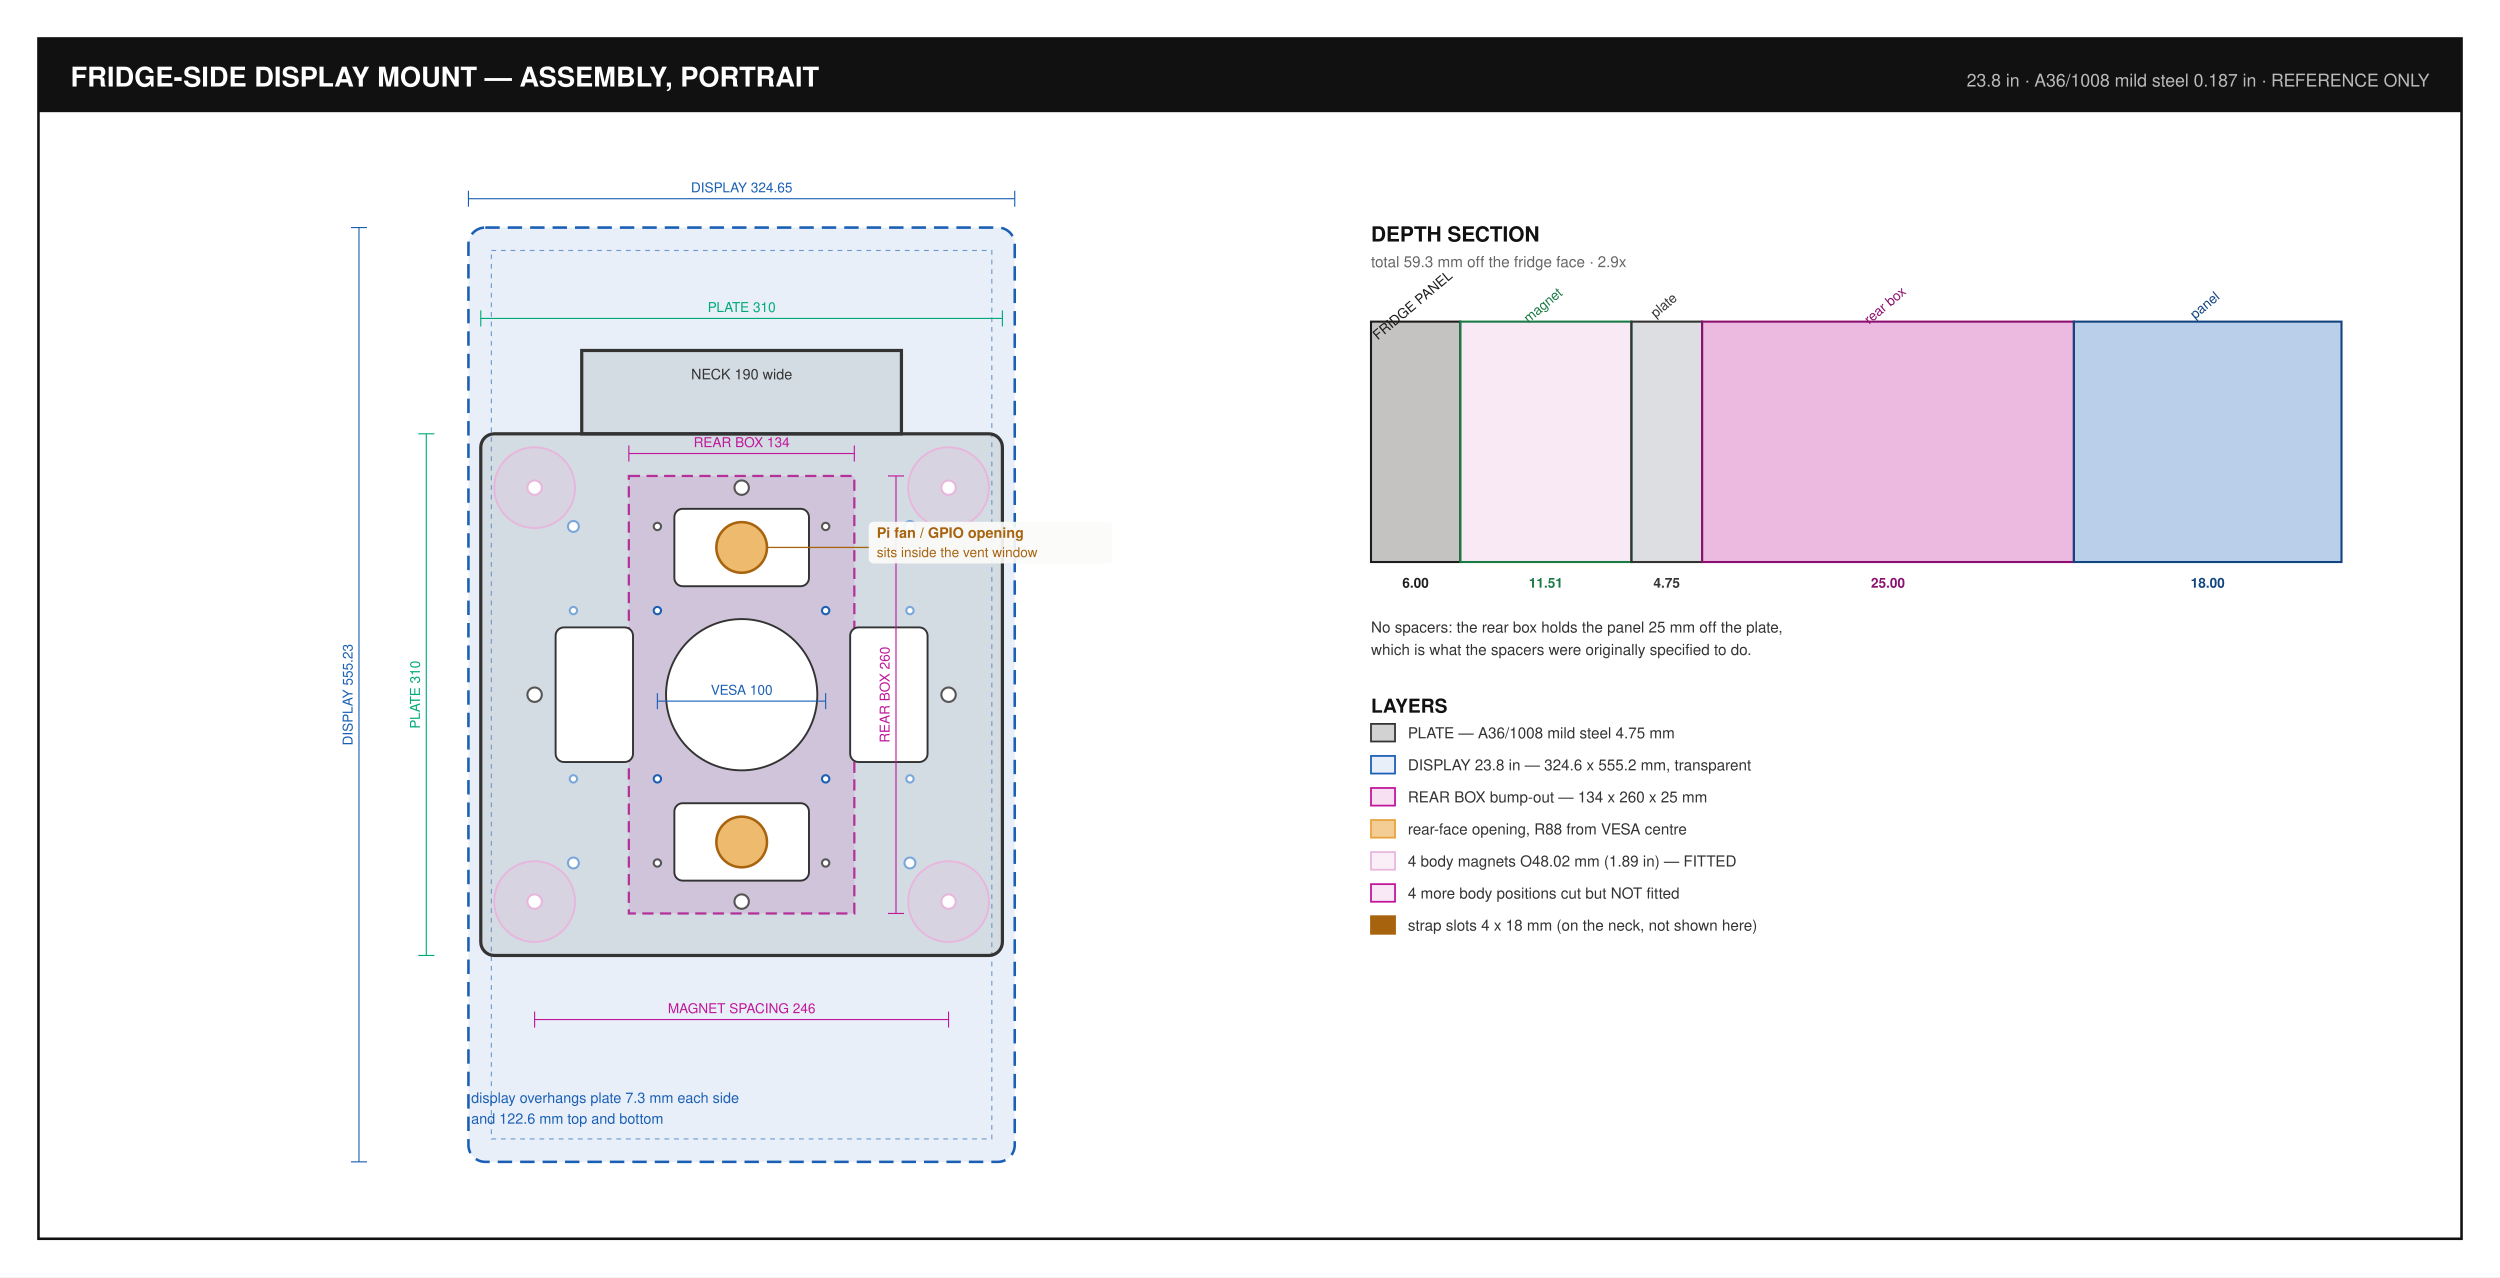
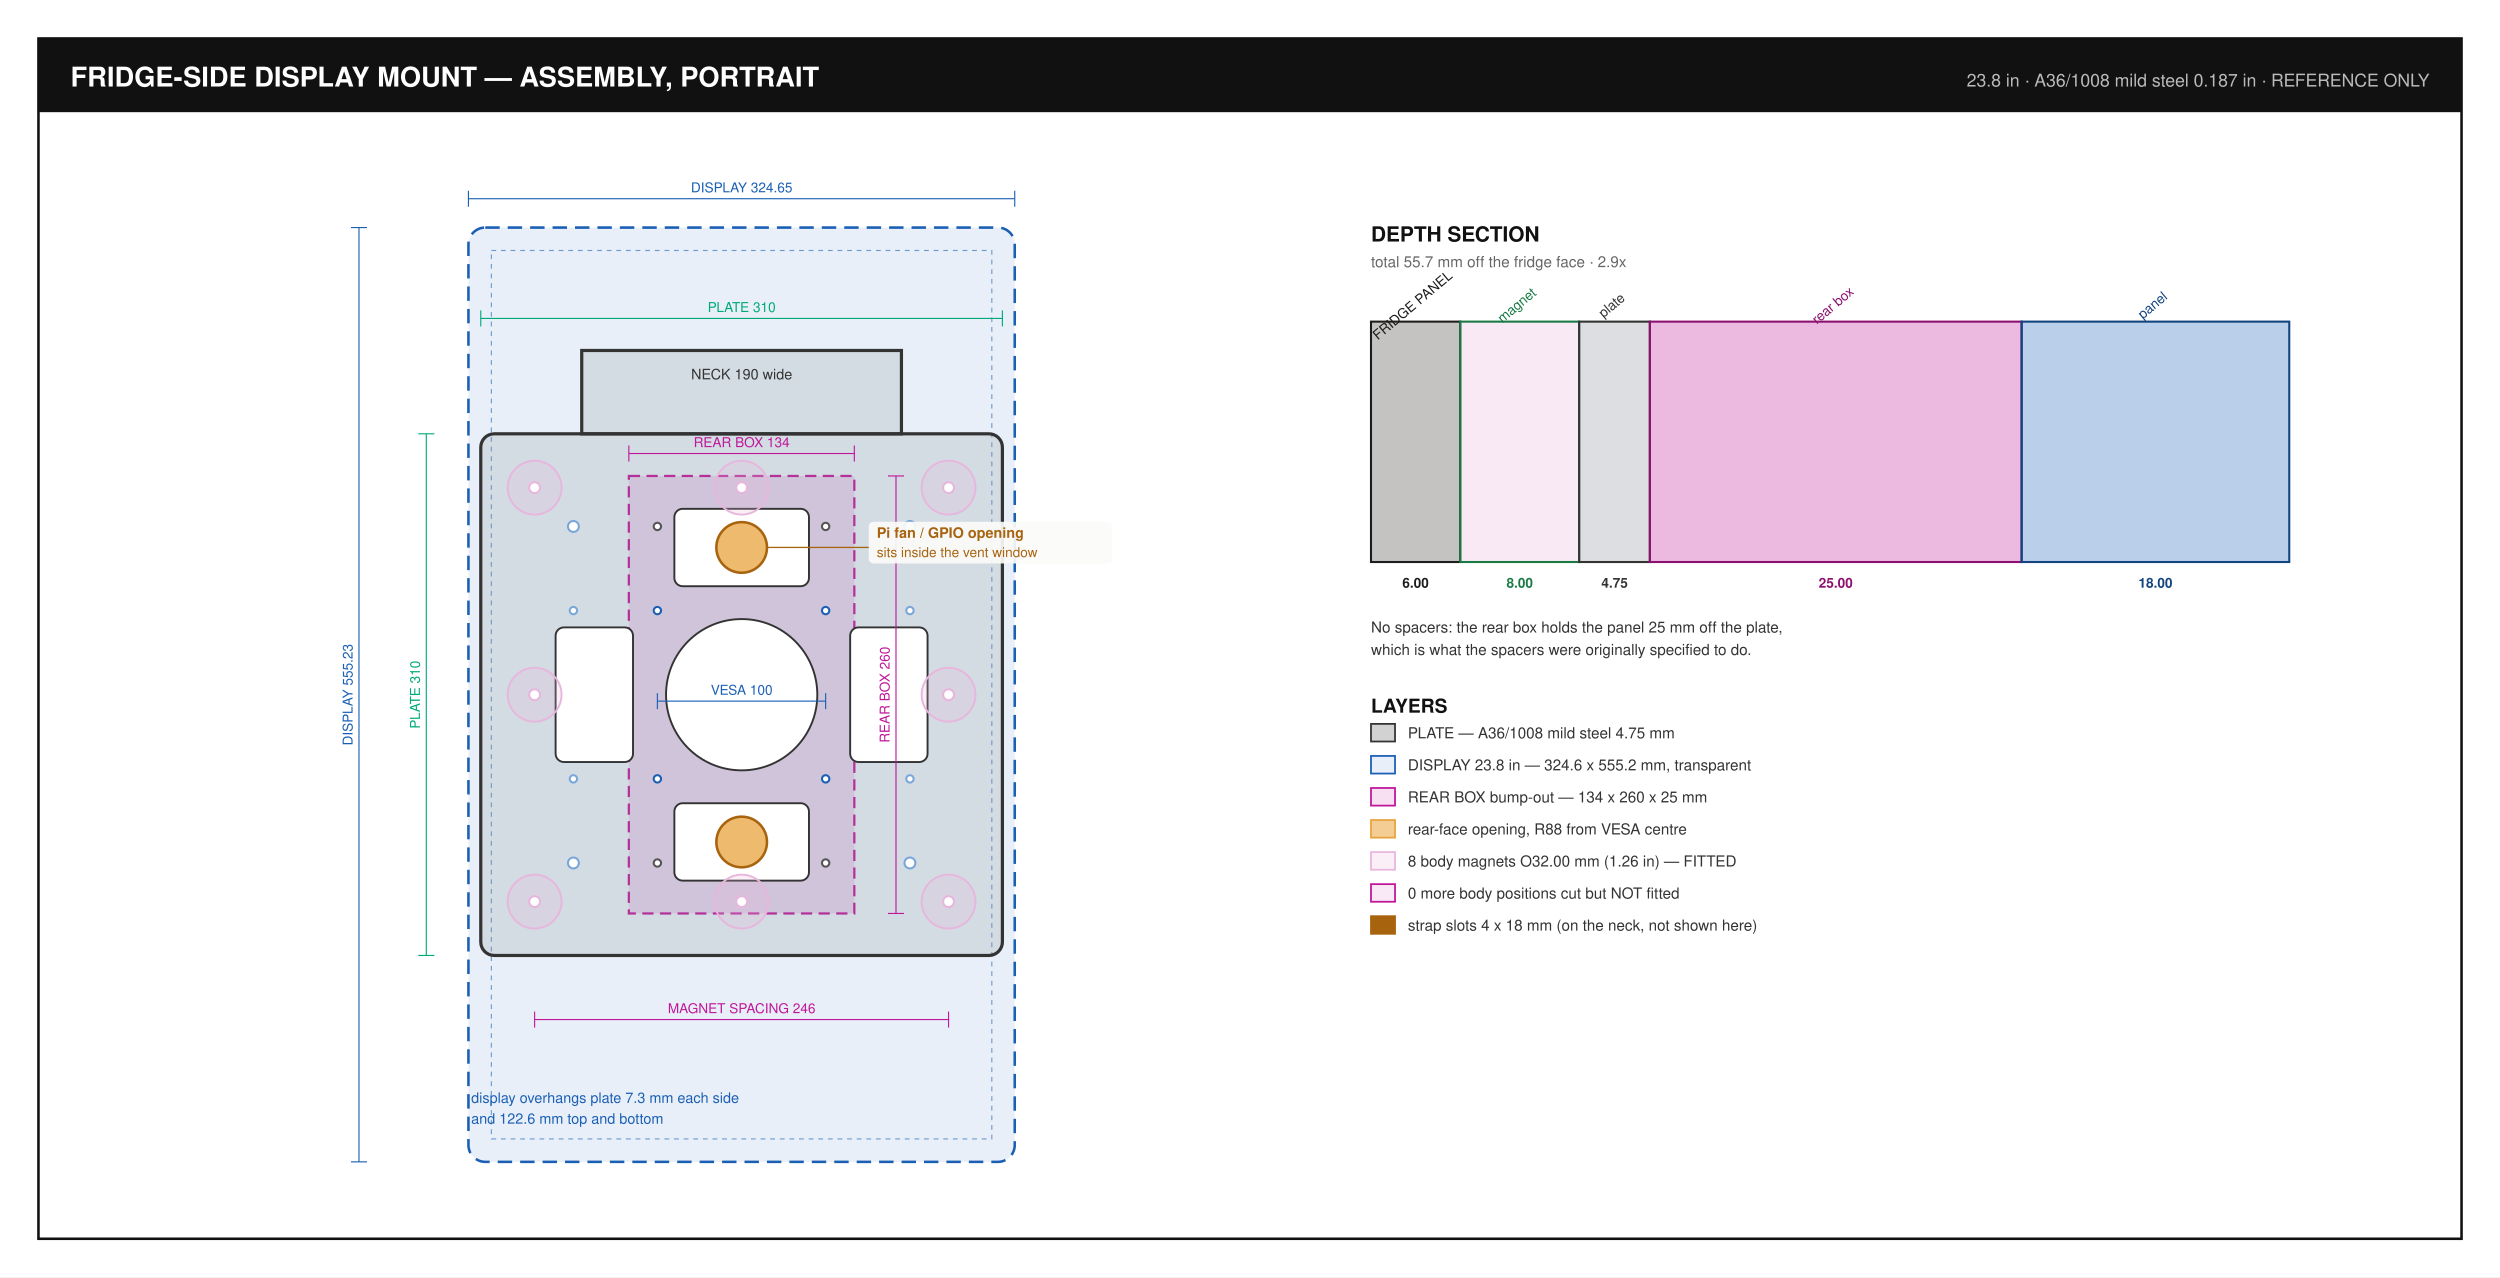
<svg xmlns="http://www.w3.org/2000/svg" width="1560" height="797" viewBox="0 0 1560 797">
  <rect width="1560" height="797" fill="#ffffff" />
  <rect x="24" y="24" width="1512" height="749" fill="none" stroke="#111" stroke-width="1.6" />
  <rect x="24" y="24" width="1512" height="46" fill="#111" />
  <text x="44.0" y="54.0" font-family="Helvetica,Arial,sans-serif" font-size="17" text-anchor="start" fill="#fff" font-weight="bold">FRIDGE-SIDE DISPLAY MOUNT — ASSEMBLY, PORTRAIT</text>
  <text x="1516.0" y="54.0" font-family="Helvetica,Arial,sans-serif" font-size="11" text-anchor="end" fill="#bbb" font-weight="normal">23.8 in  ·  A36/1008 mild steel 0.187 in  ·  REFERENCE ONLY</text>
  <rect x="292.3" y="142.0" width="340.9" height="583.0" rx="10.5" fill="#1a5fb4" fill-opacity="0.10" stroke="#1a5fb4" stroke-width="1.6" stroke-dasharray="9 5" />
  <rect x="306.6" y="156.3" width="312.3" height="554.4" fill="none" stroke="#1a5fb4" stroke-width="0.7" stroke-dasharray="3 3" stroke-opacity="0.6" />
  <rect x="392.4" y="297.0" width="140.7" height="273.0" fill="#c0169a" fill-opacity="0.13" stroke="#c0169a" stroke-width="1.4" stroke-dasharray="7 4" />
  <rect x="300.0" y="270.7" width="325.5" height="325.5" rx="8.4" fill="#8a9199" fill-opacity="0.22" stroke="#333" stroke-width="2" />
  <rect x="420.8" y="317.5" width="84.0" height="48.3" rx="5.2" fill="#fff" stroke="#333" stroke-width="1.2" />
  <rect x="420.8" y="501.2" width="84.0" height="48.3" rx="5.2" fill="#fff" stroke="#333" stroke-width="1.2" />
  <rect x="346.7" y="391.5" width="48.3" height="84.0" rx="5.2" fill="#fff" stroke="#333" stroke-width="1.2" />
  <rect x="530.5" y="391.5" width="48.3" height="84.0" rx="5.2" fill="#fff" stroke="#333" stroke-width="1.2" />
  <circle cx="462.8" cy="433.5" r="47.2" fill="#fff" stroke="#333" stroke-width="1.2" />
-   <circle cx="333.6" cy="562.6" r="25.2" fill="#e7b6dd" fill-opacity="0.22" stroke="#e7b6dd" stroke-width="1.2" />
-   <circle cx="333.6" cy="304.3" r="25.2" fill="#e7b6dd" fill-opacity="0.22" stroke="#e7b6dd" stroke-width="1.2" />
-   <circle cx="591.9" cy="562.6" r="25.2" fill="#e7b6dd" fill-opacity="0.22" stroke="#e7b6dd" stroke-width="1.2" />
-   <circle cx="591.9" cy="304.3" r="25.2" fill="#e7b6dd" fill-opacity="0.22" stroke="#e7b6dd" stroke-width="1.2" />
+   <circle cx="333.6" cy="562.6" r="16.8" fill="#e7b6dd" fill-opacity="0.22" stroke="#e7b6dd" stroke-width="1.2" />
+   <circle cx="333.6" cy="304.3" r="16.8" fill="#e7b6dd" fill-opacity="0.22" stroke="#e7b6dd" stroke-width="1.2" />
+   <circle cx="591.9" cy="562.6" r="16.8" fill="#e7b6dd" fill-opacity="0.22" stroke="#e7b6dd" stroke-width="1.2" />
+   <circle cx="591.9" cy="304.3" r="16.8" fill="#e7b6dd" fill-opacity="0.22" stroke="#e7b6dd" stroke-width="1.2" />
+   <circle cx="462.8" cy="562.6" r="16.8" fill="#e7b6dd" fill-opacity="0.22" stroke="#e7b6dd" stroke-width="1.2" />
+   <circle cx="462.8" cy="304.3" r="16.8" fill="#e7b6dd" fill-opacity="0.22" stroke="#e7b6dd" stroke-width="1.2" />
+   <circle cx="333.6" cy="433.5" r="16.8" fill="#e7b6dd" fill-opacity="0.22" stroke="#e7b6dd" stroke-width="1.2" />
+   <circle cx="591.9" cy="433.5" r="16.8" fill="#e7b6dd" fill-opacity="0.22" stroke="#e7b6dd" stroke-width="1.2" />
  <circle cx="410.2" cy="486.0" r="2.3" fill="#fff" stroke="#1a5fb4" stroke-width="1.3" />
  <circle cx="410.2" cy="381.0" r="2.3" fill="#fff" stroke="#1a5fb4" stroke-width="1.3" />
  <circle cx="515.2" cy="486.0" r="2.3" fill="#fff" stroke="#1a5fb4" stroke-width="1.3" />
  <circle cx="515.2" cy="381.0" r="2.3" fill="#fff" stroke="#1a5fb4" stroke-width="1.3" />
  <circle cx="357.8" cy="486.0" r="2.3" fill="#fff" stroke="#7aa7d9" stroke-width="1.3" />
  <circle cx="357.8" cy="381.0" r="2.3" fill="#fff" stroke="#7aa7d9" stroke-width="1.3" />
  <circle cx="567.8" cy="486.0" r="2.3" fill="#fff" stroke="#7aa7d9" stroke-width="1.3" />
  <circle cx="567.8" cy="381.0" r="2.3" fill="#fff" stroke="#7aa7d9" stroke-width="1.3" />
  <circle cx="410.2" cy="538.5" r="2.3" fill="#fff" stroke="#555" stroke-width="1.3" />
  <circle cx="410.2" cy="328.5" r="2.3" fill="#fff" stroke="#555" stroke-width="1.3" />
  <circle cx="515.2" cy="538.5" r="2.3" fill="#fff" stroke="#555" stroke-width="1.3" />
  <circle cx="515.2" cy="328.5" r="2.3" fill="#fff" stroke="#555" stroke-width="1.3" />
  <circle cx="357.8" cy="538.5" r="3.4" fill="#fff" stroke="#7aa7d9" stroke-width="1.3" />
  <circle cx="357.8" cy="328.5" r="3.4" fill="#fff" stroke="#7aa7d9" stroke-width="1.3" />
  <circle cx="567.8" cy="538.5" r="3.4" fill="#fff" stroke="#7aa7d9" stroke-width="1.3" />
  <circle cx="567.8" cy="328.5" r="3.4" fill="#fff" stroke="#7aa7d9" stroke-width="1.3" />
-   <circle cx="333.6" cy="562.6" r="4.5" fill="#fff" stroke="#e7b6dd" stroke-width="1.3" />
-   <circle cx="333.6" cy="304.3" r="4.5" fill="#fff" stroke="#e7b6dd" stroke-width="1.3" />
-   <circle cx="591.9" cy="562.6" r="4.5" fill="#fff" stroke="#e7b6dd" stroke-width="1.3" />
-   <circle cx="591.9" cy="304.3" r="4.5" fill="#fff" stroke="#e7b6dd" stroke-width="1.3" />
-   <circle cx="462.8" cy="562.6" r="4.5" fill="#fff" stroke="#555" stroke-width="1.3" />
-   <circle cx="462.8" cy="304.3" r="4.5" fill="#fff" stroke="#555" stroke-width="1.3" />
-   <circle cx="333.6" cy="433.5" r="4.5" fill="#fff" stroke="#555" stroke-width="1.3" />
-   <circle cx="591.9" cy="433.5" r="4.5" fill="#fff" stroke="#555" stroke-width="1.3" />
+   <circle cx="333.6" cy="562.6" r="3.4" fill="#fff" stroke="#e7b6dd" stroke-width="1.3" />
+   <circle cx="333.6" cy="304.3" r="3.4" fill="#fff" stroke="#e7b6dd" stroke-width="1.3" />
+   <circle cx="591.9" cy="562.6" r="3.4" fill="#fff" stroke="#e7b6dd" stroke-width="1.3" />
+   <circle cx="591.9" cy="304.3" r="3.4" fill="#fff" stroke="#e7b6dd" stroke-width="1.3" />
+   <circle cx="462.8" cy="562.6" r="3.4" fill="#fff" stroke="#e7b6dd" stroke-width="1.3" />
+   <circle cx="462.8" cy="304.3" r="3.4" fill="#fff" stroke="#e7b6dd" stroke-width="1.3" />
+   <circle cx="333.6" cy="433.5" r="3.4" fill="#fff" stroke="#e7b6dd" stroke-width="1.3" />
+   <circle cx="591.9" cy="433.5" r="3.4" fill="#fff" stroke="#e7b6dd" stroke-width="1.3" />
  <circle cx="462.8" cy="525.4" r="15.8" fill="#e8a33d" fill-opacity="0.75" stroke="#a8630f" stroke-width="1.6" />
  <circle cx="462.8" cy="341.6" r="15.8" fill="#e8a33d" fill-opacity="0.75" stroke="#a8630f" stroke-width="1.6" />
  <line x1="478.5" y1="341.6" x2="543.1" y2="341.6" stroke="#a8630f" stroke-width="0.8" />
  <rect x="363.0" y="218.7" width="199.5" height="52" fill="#8a9199" fill-opacity="0.22" stroke="#333" stroke-width="2" />
  <text x="462.8" y="236.7" font-family="Helvetica,Arial,sans-serif" font-size="9" text-anchor="middle" fill="#333" font-weight="normal">NECK 190 wide</text>
  <line x1="300.0" y1="198.7" x2="625.5" y2="198.7" stroke="#0a7" stroke-width="0.7" />
  <line x1="300.0" y1="193.7" x2="300.0" y2="203.7" stroke="#0a7" stroke-width="0.7" />
  <line x1="625.5" y1="193.7" x2="625.5" y2="203.7" stroke="#0a7" stroke-width="0.7" />
  <text x="462.8" y="194.7" font-family="Helvetica,Arial,sans-serif" font-size="8.5" text-anchor="middle" fill="#0a7" font-weight="normal">PLATE 310</text>
  <line x1="292.3" y1="124.0" x2="633.2" y2="124.0" stroke="#1a5fb4" stroke-width="0.7" />
  <line x1="292.3" y1="119.0" x2="292.3" y2="129.0" stroke="#1a5fb4" stroke-width="0.7" />
  <line x1="633.2" y1="119.0" x2="633.2" y2="129.0" stroke="#1a5fb4" stroke-width="0.7" />
  <text x="462.8" y="120.0" font-family="Helvetica,Arial,sans-serif" font-size="8.5" text-anchor="middle" fill="#1a5fb4" font-weight="normal">DISPLAY 324.65</text>
  <line x1="392.4" y1="283.0" x2="533.1" y2="283.0" stroke="#c0169a" stroke-width="0.7" />
  <line x1="392.4" y1="278.0" x2="392.4" y2="288.0" stroke="#c0169a" stroke-width="0.7" />
  <line x1="533.1" y1="278.0" x2="533.1" y2="288.0" stroke="#c0169a" stroke-width="0.7" />
  <text x="462.8" y="279.0" font-family="Helvetica,Arial,sans-serif" font-size="8.5" text-anchor="middle" fill="#c0169a" font-weight="normal">REAR BOX 134</text>
  <line x1="266.0" y1="270.7" x2="266.0" y2="596.2" stroke="#0a7" stroke-width="0.7" />
  <line x1="261.0" y1="270.7" x2="271.0" y2="270.7" stroke="#0a7" stroke-width="0.7" />
  <line x1="261.0" y1="596.2" x2="271.0" y2="596.2" stroke="#0a7" stroke-width="0.7" />
  <text x="262.0" y="433.5" font-family="Helvetica,Arial,sans-serif" font-size="8.5" text-anchor="middle" fill="#0a7" font-weight="normal" transform="rotate(-90.0 262.0 433.5)">PLATE 310</text>
  <line x1="224.0" y1="142.0" x2="224.0" y2="725.0" stroke="#1a5fb4" stroke-width="0.7" />
  <line x1="219.0" y1="142.0" x2="229.0" y2="142.0" stroke="#1a5fb4" stroke-width="0.7" />
  <line x1="219.0" y1="725.0" x2="229.0" y2="725.0" stroke="#1a5fb4" stroke-width="0.7" />
  <text x="220.0" y="433.5" font-family="Helvetica,Arial,sans-serif" font-size="8.5" text-anchor="middle" fill="#1a5fb4" font-weight="normal" transform="rotate(-90.0 220.0 433.5)">DISPLAY 555.23</text>
  <line x1="559.1" y1="297.0" x2="559.1" y2="570.0" stroke="#c0169a" stroke-width="0.7" />
  <line x1="554.1" y1="297.0" x2="564.1" y2="297.0" stroke="#c0169a" stroke-width="0.7" />
  <line x1="554.1" y1="570.0" x2="564.1" y2="570.0" stroke="#c0169a" stroke-width="0.7" />
  <text x="555.1" y="433.5" font-family="Helvetica,Arial,sans-serif" font-size="8.5" text-anchor="middle" fill="#c0169a" font-weight="normal" transform="rotate(-90.0 555.1 433.5)">REAR BOX 260</text>
  <line x1="410.2" y1="437.5" x2="515.2" y2="437.5" stroke="#1a5fb4" stroke-width="0.7" />
  <line x1="410.2" y1="432.5" x2="410.2" y2="442.5" stroke="#1a5fb4" stroke-width="0.7" />
  <line x1="515.2" y1="432.5" x2="515.2" y2="442.5" stroke="#1a5fb4" stroke-width="0.7" />
  <text x="462.8" y="433.5" font-family="Helvetica,Arial,sans-serif" font-size="8.5" text-anchor="middle" fill="#1a5fb4" font-weight="normal">VESA 100</text>
  <line x1="333.6" y1="636.2" x2="591.9" y2="636.2" stroke="#c0169a" stroke-width="0.7" />
  <line x1="333.6" y1="631.2" x2="333.6" y2="641.2" stroke="#c0169a" stroke-width="0.7" />
  <line x1="591.9" y1="631.2" x2="591.9" y2="641.2" stroke="#c0169a" stroke-width="0.7" />
  <text x="462.8" y="632.2" font-family="Helvetica,Arial,sans-serif" font-size="8.5" text-anchor="middle" fill="#c0169a" font-weight="normal">MAGNET SPACING 246</text>
  <text x="294.0" y="688.2" font-family="Helvetica,Arial,sans-serif" font-size="9" text-anchor="start" fill="#1a5fb4" font-weight="normal">display overhangs plate 7.3 mm each side</text>
  <text x="294.0" y="701.2" font-family="Helvetica,Arial,sans-serif" font-size="9" text-anchor="start" fill="#1a5fb4" font-weight="normal">and 122.6 mm top and bottom</text>
  <rect x="542.1" y="325.6" width="152" height="26" rx="3" fill="#fbfbf9" fill-opacity="0.92" />
  <text x="547.1" y="335.6" font-family="Helvetica,Arial,sans-serif" font-size="9" text-anchor="start" fill="#a8630f" font-weight="bold">Pi fan / GPIO opening</text>
  <text x="547.1" y="347.6" font-family="Helvetica,Arial,sans-serif" font-size="8.5" text-anchor="start" fill="#a8630f" font-weight="normal">sits inside the vent window</text>
  <text x="855.5" y="150.7" font-family="Helvetica,Arial,sans-serif" font-size="13" text-anchor="start" fill="#111" font-weight="bold">DEPTH SECTION</text>
-   <text x="855.5" y="166.7" font-family="Helvetica,Arial,sans-serif" font-size="9.5" text-anchor="start" fill="#666" font-weight="normal">total 59.3 mm off the fridge face  ·  2.9x</text>
+   <text x="855.5" y="166.7" font-family="Helvetica,Arial,sans-serif" font-size="9.5" text-anchor="start" fill="#666" font-weight="normal">total 55.7 mm off the fridge face  ·  2.9x</text>
  <rect x="855.5" y="200.7" width="55.7" height="150" fill="#3a3734" fill-opacity="0.30" stroke="#1f1d1b" stroke-width="1.3" />
  <text x="883.3" y="366.7" font-family="Helvetica,Arial,sans-serif" font-size="8.5" text-anchor="middle" fill="#1f1d1b" font-weight="bold">6.00</text>
  <text x="883.3" y="192.7" font-family="Helvetica,Arial,sans-serif" font-size="8.5" text-anchor="middle" fill="#1f1d1b" font-weight="normal" transform="rotate(-40.0 883.3 192.7)">FRIDGE PANEL</text>
-   <rect x="911.2" y="200.7" width="106.8" height="150" fill="#e7b6dd" fill-opacity="0.30" stroke="#1a7a44" stroke-width="1.3" />
-   <text x="964.6" y="366.7" font-family="Helvetica,Arial,sans-serif" font-size="8.5" text-anchor="middle" fill="#1a7a44" font-weight="bold">11.51</text>
-   <text x="964.6" y="192.7" font-family="Helvetica,Arial,sans-serif" font-size="8.5" text-anchor="middle" fill="#1a7a44" font-weight="normal" transform="rotate(-40.0 964.6 192.7)">magnet</text>
-   <rect x="1018.0" y="200.7" width="44.1" height="150" fill="#8a9199" fill-opacity="0.30" stroke="#333" stroke-width="1.3" />
-   <text x="1040.0" y="366.7" font-family="Helvetica,Arial,sans-serif" font-size="8.5" text-anchor="middle" fill="#333" font-weight="bold">4.75</text>
-   <text x="1040.0" y="192.7" font-family="Helvetica,Arial,sans-serif" font-size="8.5" text-anchor="middle" fill="#333" font-weight="normal" transform="rotate(-40.0 1040.0 192.7)">plate</text>
-   <rect x="1062.1" y="200.7" width="232.0" height="150" fill="#c0169a" fill-opacity="0.30" stroke="#8c1070" stroke-width="1.3" />
-   <text x="1178.1" y="366.7" font-family="Helvetica,Arial,sans-serif" font-size="8.5" text-anchor="middle" fill="#8c1070" font-weight="bold">25.00</text>
-   <text x="1178.1" y="192.7" font-family="Helvetica,Arial,sans-serif" font-size="8.5" text-anchor="middle" fill="#8c1070" font-weight="normal" transform="rotate(-40.0 1178.1 192.7)">rear box</text>
-   <rect x="1294.1" y="200.7" width="167.0" height="150" fill="#1a5fb4" fill-opacity="0.30" stroke="#12447f" stroke-width="1.3" />
-   <text x="1377.6" y="366.7" font-family="Helvetica,Arial,sans-serif" font-size="8.5" text-anchor="middle" fill="#12447f" font-weight="bold">18.00</text>
-   <text x="1377.6" y="192.7" font-family="Helvetica,Arial,sans-serif" font-size="8.5" text-anchor="middle" fill="#12447f" font-weight="normal" transform="rotate(-40.0 1377.6 192.7)">panel</text>
+   <rect x="911.2" y="200.7" width="74.2" height="150" fill="#e7b6dd" fill-opacity="0.30" stroke="#1a7a44" stroke-width="1.3" />
+   <text x="948.3" y="366.7" font-family="Helvetica,Arial,sans-serif" font-size="8.5" text-anchor="middle" fill="#1a7a44" font-weight="bold">8.00</text>
+   <text x="948.3" y="192.7" font-family="Helvetica,Arial,sans-serif" font-size="8.5" text-anchor="middle" fill="#1a7a44" font-weight="normal" transform="rotate(-40.0 948.3 192.7)">magnet</text>
+   <rect x="985.4" y="200.7" width="44.1" height="150" fill="#8a9199" fill-opacity="0.30" stroke="#333" stroke-width="1.3" />
+   <text x="1007.5" y="366.7" font-family="Helvetica,Arial,sans-serif" font-size="8.5" text-anchor="middle" fill="#333" font-weight="bold">4.75</text>
+   <text x="1007.5" y="192.7" font-family="Helvetica,Arial,sans-serif" font-size="8.5" text-anchor="middle" fill="#333" font-weight="normal" transform="rotate(-40.0 1007.5 192.7)">plate</text>
+   <rect x="1029.5" y="200.7" width="232.0" height="150" fill="#c0169a" fill-opacity="0.30" stroke="#8c1070" stroke-width="1.3" />
+   <text x="1145.5" y="366.7" font-family="Helvetica,Arial,sans-serif" font-size="8.5" text-anchor="middle" fill="#8c1070" font-weight="bold">25.00</text>
+   <text x="1145.5" y="192.7" font-family="Helvetica,Arial,sans-serif" font-size="8.5" text-anchor="middle" fill="#8c1070" font-weight="normal" transform="rotate(-40.0 1145.5 192.7)">rear box</text>
+   <rect x="1261.5" y="200.7" width="167.0" height="150" fill="#1a5fb4" fill-opacity="0.30" stroke="#12447f" stroke-width="1.3" />
+   <text x="1345.0" y="366.7" font-family="Helvetica,Arial,sans-serif" font-size="8.5" text-anchor="middle" fill="#12447f" font-weight="bold">18.00</text>
+   <text x="1345.0" y="192.7" font-family="Helvetica,Arial,sans-serif" font-size="8.5" text-anchor="middle" fill="#12447f" font-weight="normal" transform="rotate(-40.0 1345.0 192.7)">panel</text>
  <text x="855.5" y="394.7" font-family="Helvetica,Arial,sans-serif" font-size="9.5" text-anchor="start" fill="#333" font-weight="normal">No spacers: the rear box holds the panel 25 mm off the plate,</text>
  <text x="855.5" y="408.7" font-family="Helvetica,Arial,sans-serif" font-size="9.5" text-anchor="start" fill="#333" font-weight="normal">which is what the spacers were originally specified to do.</text>
  <text x="855.5" y="444.7" font-family="Helvetica,Arial,sans-serif" font-size="12" text-anchor="start" fill="#111" font-weight="bold">LAYERS</text>
  <rect x="855.5" y="451.7" width="15" height="11" fill="#333" fill-opacity="0.22" stroke="#333" stroke-width="1.1" />
  <text x="878.5" y="460.7" font-family="Helvetica,Arial,sans-serif" font-size="9.5" text-anchor="start" fill="#333" font-weight="normal">PLATE — A36/1008 mild steel 4.75 mm</text>
  <rect x="855.5" y="471.7" width="15" height="11" fill="#1a5fb4" fill-opacity="0.1" stroke="#1a5fb4" stroke-width="1.1" />
  <text x="878.5" y="480.7" font-family="Helvetica,Arial,sans-serif" font-size="9.5" text-anchor="start" fill="#333" font-weight="normal">DISPLAY 23.8 in — 324.6 x 555.2 mm, transparent</text>
  <rect x="855.5" y="491.7" width="15" height="11" fill="#c0169a" fill-opacity="0.13" stroke="#c0169a" stroke-width="1.1" />
  <text x="878.5" y="500.7" font-family="Helvetica,Arial,sans-serif" font-size="9.5" text-anchor="start" fill="#333" font-weight="normal">REAR BOX bump-out — 134 x 260 x 25 mm</text>
  <rect x="855.5" y="511.7" width="15" height="11" fill="#e8a33d" fill-opacity="0.55" stroke="#e8a33d" stroke-width="1.1" />
  <text x="878.5" y="520.7" font-family="Helvetica,Arial,sans-serif" font-size="9.5" text-anchor="start" fill="#333" font-weight="normal">rear-face opening, R88 from VESA centre</text>
  <rect x="855.5" y="531.7" width="15" height="11" fill="#e7b6dd" fill-opacity="0.22" stroke="#e7b6dd" stroke-width="1.1" />
-   <text x="878.5" y="540.7" font-family="Helvetica,Arial,sans-serif" font-size="9.5" text-anchor="start" fill="#333" font-weight="normal">4 body magnets O48.02 mm (1.89 in) — FITTED</text>
+   <text x="878.5" y="540.7" font-family="Helvetica,Arial,sans-serif" font-size="9.5" text-anchor="start" fill="#333" font-weight="normal">8 body magnets O32.00 mm (1.26 in) — FITTED</text>
  <rect x="855.5" y="551.7" width="15" height="11" fill="#c0169a" fill-opacity="0.1" stroke="#c0169a" stroke-width="1.1" />
-   <text x="878.5" y="560.7" font-family="Helvetica,Arial,sans-serif" font-size="9.5" text-anchor="start" fill="#333" font-weight="normal">4 more body positions cut but NOT fitted</text>
+   <text x="878.5" y="560.7" font-family="Helvetica,Arial,sans-serif" font-size="9.5" text-anchor="start" fill="#333" font-weight="normal">0 more body positions cut but NOT fitted</text>
  <rect x="855.5" y="571.7" width="15" height="11" fill="#a8630f" fill-opacity="1.0" stroke="#a8630f" stroke-width="1.1" />
  <text x="878.5" y="580.7" font-family="Helvetica,Arial,sans-serif" font-size="9.5" text-anchor="start" fill="#333" font-weight="normal">strap slots 4 x 18 mm (on the neck, not shown here)</text>
</svg>
